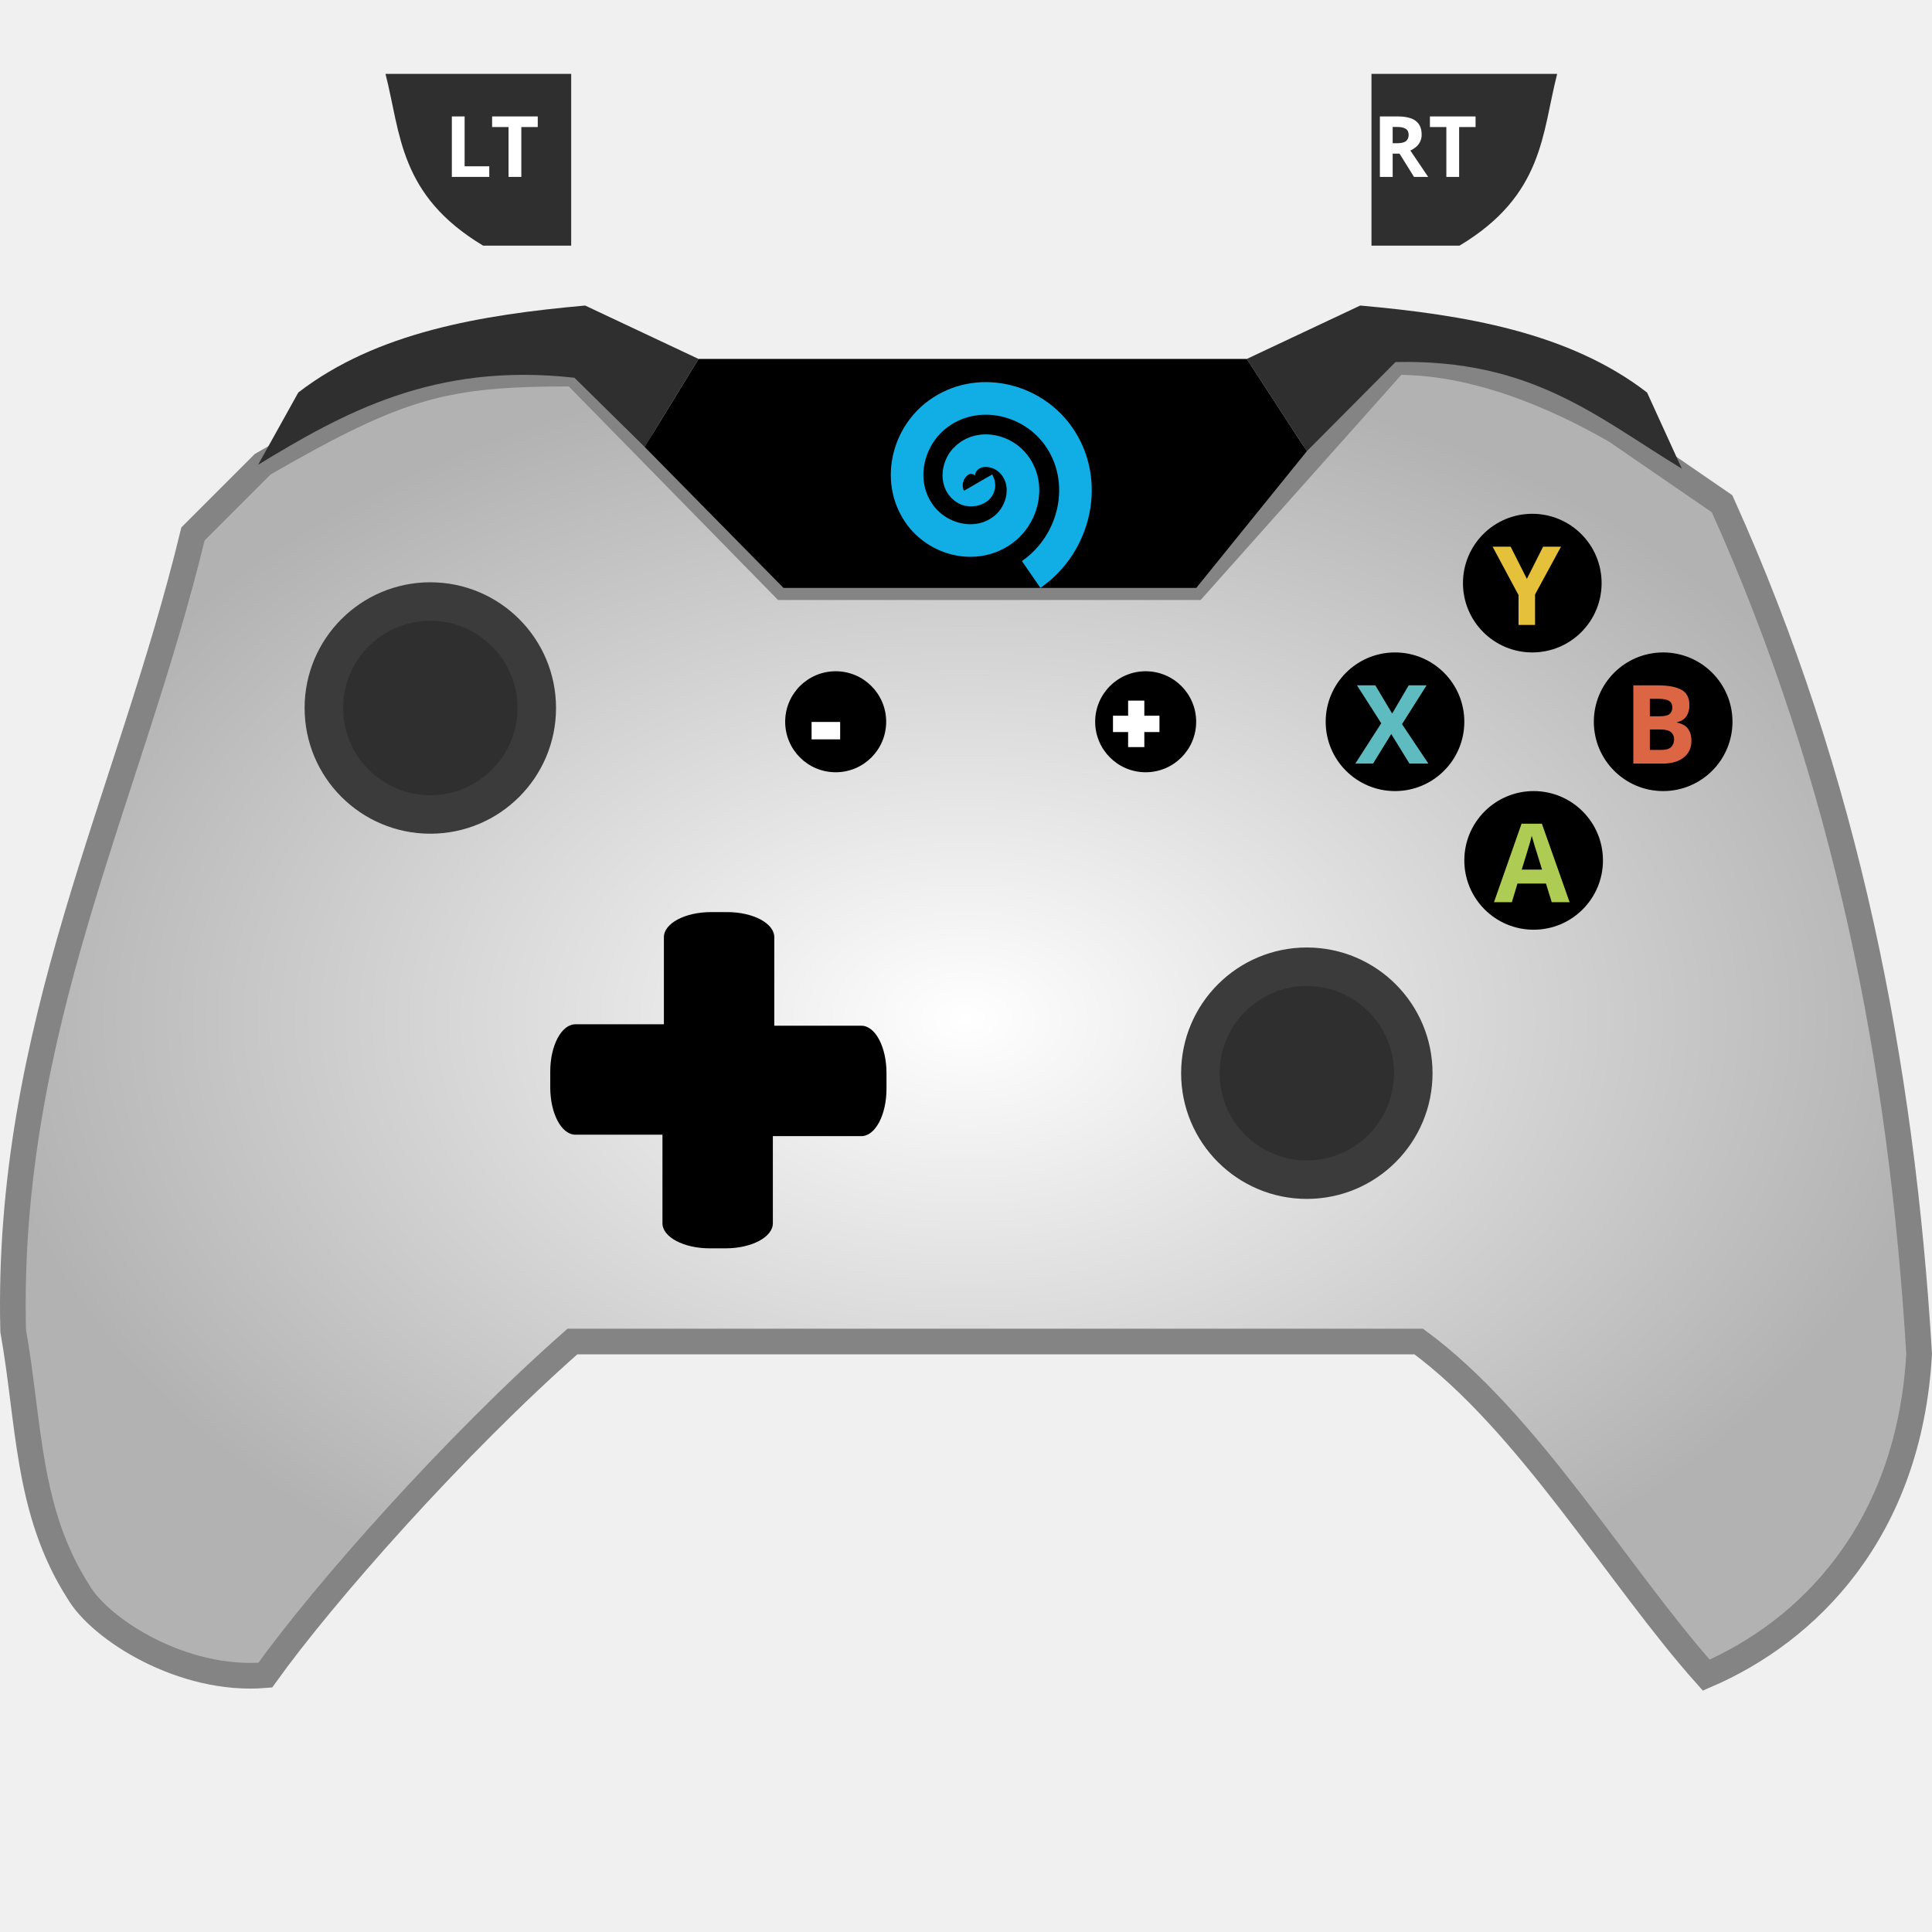
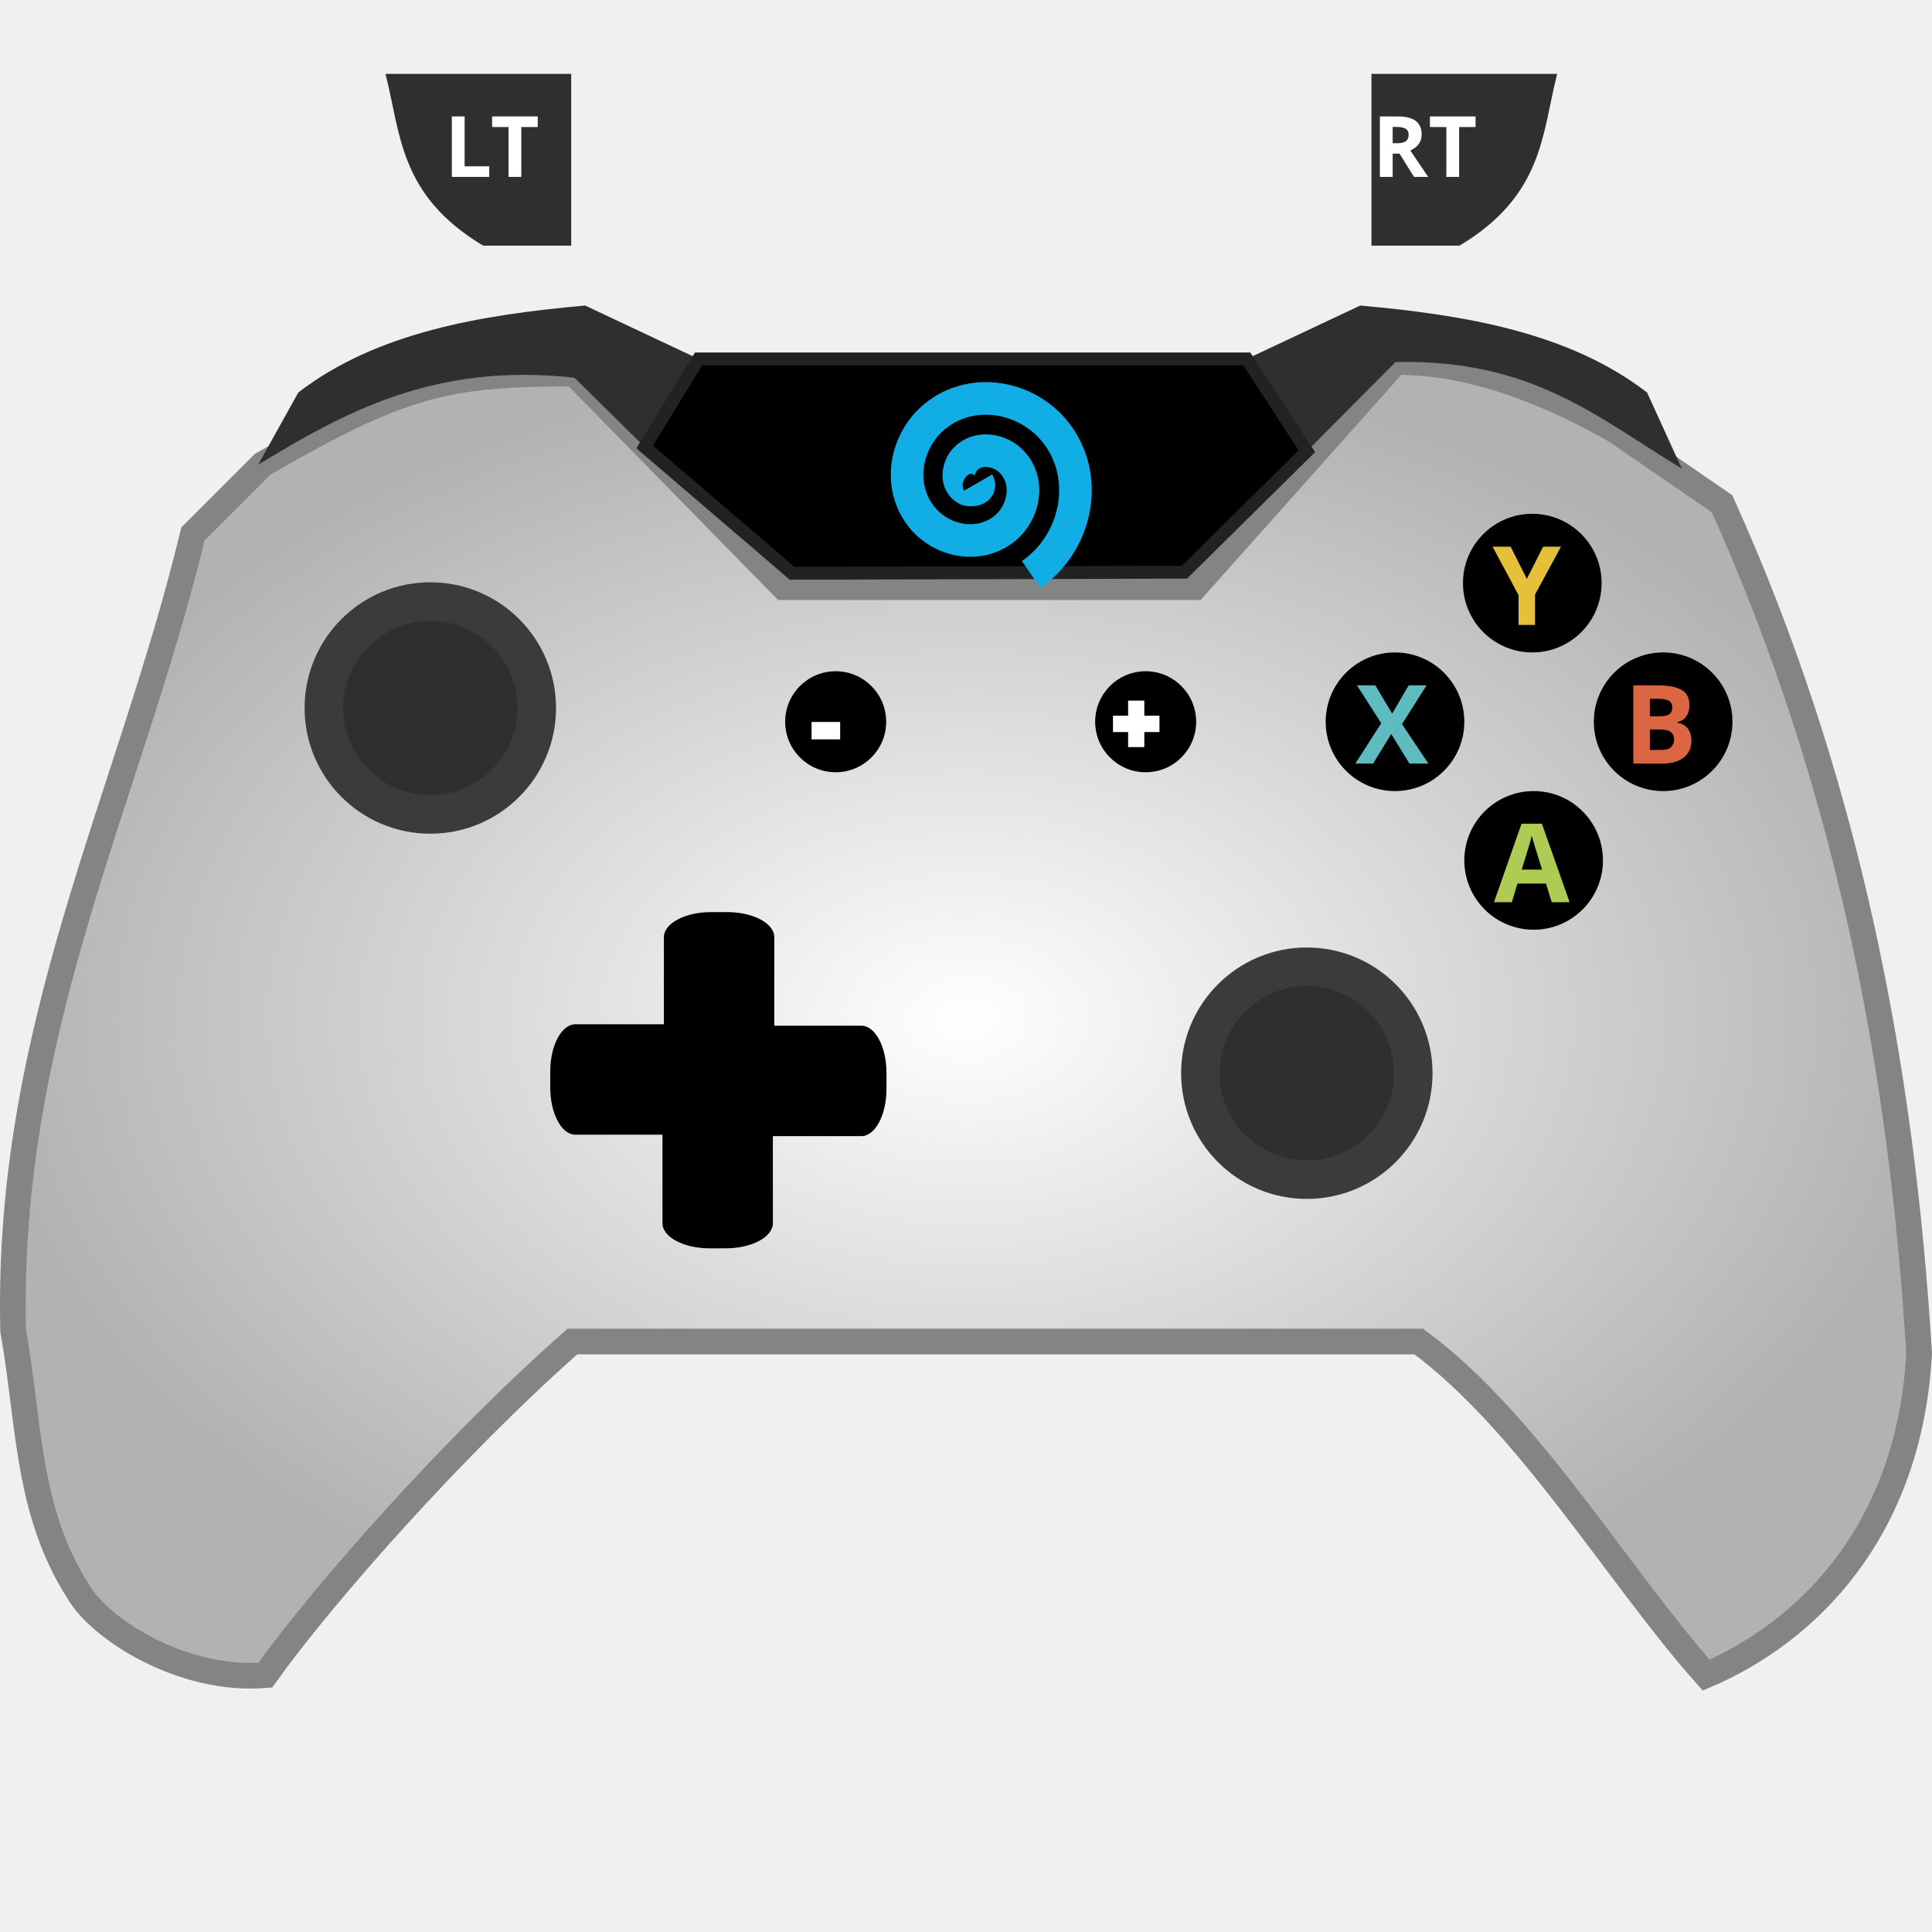
<svg xmlns="http://www.w3.org/2000/svg" xmlns:xlink="http://www.w3.org/1999/xlink" width="1000" height="1000" viewBox="0 0 264.583 264.583" version="1.1" id="svg5" xml:space="preserve">
  <defs id="defs2">
    <linearGradient id="linearGradient21413">
      <stop style="stop-color:#ffffff;stop-opacity:1;" offset="0" id="stop21409" />
      <stop style="stop-color:#b2b2b2;stop-opacity:1;" offset="1" id="stop21411" />
    </linearGradient>
    <radialGradient xlink:href="#linearGradient21413" id="radialGradient21417" cx="143.667" cy="117.248" fx="143.667" fy="117.248" r="98.863" gradientTransform="matrix(1.36304,0,0,0.9187984,-63.53361,31.80821)" gradientUnits="userSpaceOnUse" />
  </defs>
  <g id="layer1">
    <path style="fill:url(#radialGradient21417);fill-opacity:1;stroke:#848484;stroke-width:3.517;stroke-linecap:round;stroke-dasharray:none;stroke-opacity:1;paint-order:markers fill stroke" d="m 36.325,229.407 c 8.099,-11.298 26.001,-31.529 42.068,-45.689 H 194.288 c 15.005,11.029 27.349,32.202 39.378,45.689 13.807,-5.947 27.767,-19.613 29.155,-43.996 -2.381,-39.635 -9.929,-78.624 -26.988,-116.425 l -14.479,-9.948 c -5.047,-2.914 -17.549,-9.609 -30.239,-9.456 L 163.634,80.412 H 107.294 L 78.631,51.158 c -17.581,0 -23.556,1.387 -42.65,12.411 l -9.554,9.554 C 17.667,109.387 0.789,140.863 1.802,182.258 c 2.251,12.56 1.819,24.599 8.914,35.706 2.988,5.176 14.315,12.39 25.609,11.443 z" id="path410" />
    <path style="fill:#2f2f2f;fill-opacity:1;stroke:none;stroke-width:1.758;stroke-linecap:round;stroke-dasharray:none;stroke-opacity:1;paint-order:markers fill stroke" d="m 35.35,63.643 5.502,-9.89 c 10.725,-8.267 25.061,-10.634 39.282,-11.91 l 15.532,7.313 -7.383,12.049 -9.612,-9.472 c -19.301,-2.171 -31.755,4.896 -43.321,11.91 z" id="path1440" />
    <path style="fill:#2f2f2f;fill-opacity:1;stroke:none;stroke-width:1.758;stroke-linecap:round;stroke-dasharray:none;stroke-opacity:1;paint-order:markers fill stroke" d="m 230.324,64.185 -4.763,-10.432 C 214.835,45.486 200.499,43.119 186.279,41.843 l -15.532,7.313 8.22,12.64 12.148,-12.215 c 18.728,-0.425 27.642,7.589 39.209,14.603 z" id="path1442" />
-     <path style="fill:#000000;fill-opacity:1;stroke:none;stroke-width:1.758;stroke-linecap:round;stroke-dasharray:none;stroke-opacity:1;paint-order:markers fill stroke" d="m 95.666,49.156 h 75.081 l 8.22,12.64 -15.136,18.714 H 107.294 L 88.283,61.205 Z" id="path1498" />
+     <path style="fill:#000000;fill-opacity:1;stroke:#222222;stroke-width:1.758;stroke-linecap:round;stroke-dasharray:none;stroke-opacity:1;paint-order:markers fill stroke" d="m 95.666,49.156 75.081,0 8.22,12.64 -16.766,16.565 -53.722,0.148 -20.196,-17.304 z" id="path1498" />
    <path style="fill:none;fill-rule:evenodd;stroke:#11aee6;stroke-width:3.969;stroke-dasharray:none;stroke-opacity:1" id="path1553" d="m 144.671,61.949 c 0.486,0.841 -0.894,1.07 -1.398,0.807 -1.365,-0.711 -1.101,-2.633 -0.216,-3.604 1.582,-1.736 4.35,-1.247 5.809,0.375 2.141,2.379 1.404,6.093 -0.966,8.015 -3.158,2.562 -7.845,1.566 -10.22,-1.557 -2.989,-3.93 -1.732,-9.602 2.148,-12.426 4.698,-3.421 11.361,-1.898 14.631,2.739 3.854,5.464 2.066,13.122 -3.33,16.837" transform="matrix(1.124758,0,0,1.124758,-28.76749,-3.587538)" />
    <circle style="fill:#2f2f2f;fill-opacity:1;stroke:#3b3b3b;stroke-width:5.275;stroke-linecap:round;stroke-dasharray:none;stroke-opacity:1;paint-order:markers fill stroke" id="path1607" cx="58.931" cy="96.959" r="14.578" />
    <circle style="fill:#2f2f2f;fill-opacity:1;stroke:#3b3b3b;stroke-width:5.275;stroke-linecap:round;stroke-dasharray:none;stroke-opacity:1;paint-order:markers fill stroke" id="circle1609" cx="178.967" cy="146.972" r="14.578" />
    <g id="g4795" transform="matrix(1.329225,0,0,1.329225,-58.6754,2.630992)">
      <circle style="fill:#000000;fill-opacity:1;stroke:none;stroke-width:4.745;stroke-linecap:round;stroke-dasharray:none;stroke-opacity:1;paint-order:markers fill stroke" id="path1663" cx="202.151" cy="86.666" r="7.142" />
      <text xml:space="preserve" style="font-weight:bold;font-size:11.289px;font-family:'UD Digi Kyokasho NP-B';-inkscape-font-specification:'UD Digi Kyokasho NP-B Bold';fill:#aecc53;fill-opacity:1;stroke:none;stroke-width:3.969;stroke-linecap:round;stroke-dasharray:none;stroke-opacity:1;paint-order:markers fill stroke" x="198.064" y="90.979" id="text1773">
        <tspan id="tspan1771" style="font-size:11.289px;fill:#aecc53;fill-opacity:1;stroke-width:3.969" x="198.064" y="90.979">A</tspan>
      </text>
    </g>
    <g id="g4803" transform="matrix(1.329225,0,0,1.329225,-63.1636,-16.35566)">
      <circle style="fill:#000000;fill-opacity:1;stroke:none;stroke-width:4.745;stroke-linecap:round;stroke-dasharray:none;stroke-opacity:1;paint-order:markers fill stroke" id="circle4797" cx="218.871" cy="86.666" r="7.142" />
      <text xml:space="preserve" style="font-weight:bold;font-size:11.289px;font-family:'UD Digi Kyokasho NP-B';-inkscape-font-specification:'UD Digi Kyokasho NP-B Bold';fill:#dc6543;fill-opacity:1;stroke:none;stroke-width:3.969;stroke-linecap:round;stroke-dasharray:none;stroke-opacity:1;paint-order:markers fill stroke" x="214.783" y="90.979" id="text4801">
        <tspan id="tspan4799" style="font-size:11.289px;fill:#dc6543;fill-opacity:1;stroke-width:3.969" x="214.783" y="90.979">B</tspan>
      </text>
    </g>
    <g id="g12917" transform="matrix(1.329225,0,0,1.329225,-99.8862,-16.35566)">
      <circle style="fill:#000000;fill-opacity:1;stroke:none;stroke-width:4.745;stroke-linecap:round;stroke-dasharray:none;stroke-opacity:1;paint-order:markers fill stroke" id="circle12911" cx="218.871" cy="86.666" r="7.142" />
      <text xml:space="preserve" style="font-weight:bold;font-size:11.289px;font-family:'UD Digi Kyokasho NP-B';-inkscape-font-specification:'UD Digi Kyokasho NP-B Bold';fill:#5ebbbf;fill-opacity:1;stroke:none;stroke-width:3.969;stroke-linecap:round;stroke-dasharray:none;stroke-opacity:1;paint-order:markers fill stroke" x="214.783" y="90.979" id="text12915">
        <tspan id="tspan12913" style="font-size:11.289px;fill:#5ebbbf;fill-opacity:1;stroke-width:3.969" x="214.783" y="90.979">X</tspan>
      </text>
    </g>
    <g id="g14683" transform="matrix(1.329225,0,0,1.329225,-81.08528,-35.34231)">
      <circle style="fill:#000000;fill-opacity:1;stroke:none;stroke-width:4.745;stroke-linecap:round;stroke-dasharray:none;stroke-opacity:1;paint-order:markers fill stroke" id="circle14677" cx="218.871" cy="86.666" r="7.142" />
      <text xml:space="preserve" style="font-weight:bold;font-size:11.289px;font-family:'UD Digi Kyokasho NP-B';-inkscape-font-specification:'UD Digi Kyokasho NP-B Bold';fill:#e5c03a;fill-opacity:1;stroke:none;stroke-width:3.969;stroke-linecap:round;stroke-dasharray:none;stroke-opacity:1;paint-order:markers fill stroke" x="214.783" y="90.979" id="text14681">
        <tspan id="tspan14679" style="font-size:11.289px;fill:#e5c03a;fill-opacity:1;stroke-width:3.969" x="214.783" y="90.979">Y</tspan>
      </text>
    </g>
    <g id="g17056" transform="matrix(0.9684019,0,0,0.9684019,-55.05828,14.91544)">
      <circle style="fill:#000000;fill-opacity:1;stroke:none;stroke-width:4.745;stroke-linecap:round;stroke-dasharray:none;stroke-opacity:1;paint-order:markers fill stroke" id="circle17050" cx="218.871" cy="86.666" r="7.142" />
      <text xml:space="preserve" style="font-weight:bold;font-size:11.289px;font-family:'UD Digi Kyokasho NP-B';-inkscape-font-specification:'UD Digi Kyokasho NP-B Bold';fill:#e5c03a;fill-opacity:1;stroke:#ffffff;stroke-width:1.089;stroke-linecap:round;stroke-dasharray:none;stroke-opacity:1;paint-order:markers fill stroke" x="214.309" y="90.957" id="text17054">
        <tspan id="tspan17052" style="font-size:11.289px;fill:#ffffff;fill-opacity:1;stroke:#ffffff;stroke-width:1.089;stroke-dasharray:none;stroke-opacity:1" x="214.309" y="90.957">+</tspan>
      </text>
    </g>
    <g id="g17166" transform="matrix(0.9684019,0,0,0.9684019,-97.5109,14.91544)">
      <circle style="fill:#000000;fill-opacity:1;stroke:none;stroke-width:4.745;stroke-linecap:round;stroke-dasharray:none;stroke-opacity:1;paint-order:markers fill stroke" id="circle17160" cx="218.871" cy="86.666" r="7.142" />
      <text xml:space="preserve" style="font-weight:bold;font-size:11.289px;font-family:'UD Digi Kyokasho NP-B';-inkscape-font-specification:'UD Digi Kyokasho NP-B Bold';fill:#e5c03a;fill-opacity:1;stroke:#ffffff;stroke-width:1.089;stroke-linecap:round;stroke-dasharray:none;stroke-opacity:1;paint-order:markers fill stroke" x="215.665" y="90.957" id="text17164">
        <tspan id="tspan17162" style="font-size:11.289px;fill:#ffffff;fill-opacity:1;stroke:#ffffff;stroke-width:1.089;stroke-dasharray:none;stroke-opacity:1" x="215.665" y="90.957">-</tspan>
      </text>
    </g>
    <rect style="fill:#000000;fill-opacity:1;stroke:none;stroke-width:1.006;stroke-linecap:round;stroke-dasharray:none;stroke-opacity:1;paint-order:markers fill stroke" id="rect17322" width="15.119" height="23.984" x="90.919" y="124.908" rx="6.472" ry="3.439" />
    <rect style="fill:#000000;fill-opacity:1;stroke:none;stroke-width:1.006;stroke-linecap:round;stroke-dasharray:none;stroke-opacity:1;paint-order:markers fill stroke" id="rect21380" width="15.119" height="23.984" x="140.471" y="-121.403" rx="6.472" ry="3.439" transform="rotate(90)" />
    <rect style="fill:#000000;fill-opacity:1;stroke:none;stroke-width:1.006;stroke-linecap:round;stroke-dasharray:none;stroke-opacity:1;paint-order:markers fill stroke" id="rect21382" width="15.119" height="23.984" x="-105.841" y="-170.956" rx="6.472" ry="3.439" transform="scale(-1)" />
    <rect style="fill:#000000;fill-opacity:1;stroke:none;stroke-width:1.006;stroke-linecap:round;stroke-dasharray:none;stroke-opacity:1;paint-order:markers fill stroke" id="rect21384" width="15.119" height="23.984" x="-155.393" y="75.356" rx="6.472" ry="3.439" transform="rotate(-90)" />
    <g id="g26167" transform="translate(9.405808)">
      <path style="fill:#2f2f2f;fill-opacity:1;stroke:none;stroke-width:2.738;stroke-linecap:round;stroke-dasharray:none;stroke-opacity:1;paint-order:markers fill stroke" d="M 68.817,10.117 V 33.642 H 56.761 C 45.206,26.716 45.479,18.264 43.387,10.117 Z" id="path25501" />
      <text xml:space="preserve" style="font-weight:bold;font-size:11.61px;font-family:'UD Digi Kyokasho NP-B';-inkscape-font-specification:'UD Digi Kyokasho NP-B Bold';fill:#ffffff;fill-opacity:1;stroke:none;stroke-width:3.454;stroke-linecap:round;stroke-dasharray:none;stroke-opacity:1;paint-order:markers fill stroke" x="51.427" y="24.229" id="text25902">
        <tspan id="tspan25900" style="fill:#ffffff;fill-opacity:1;stroke-width:3.454" x="51.427" y="24.229">LT</tspan>
      </text>
    </g>
    <g id="g26175" transform="matrix(-1,0,0,1,256.6376,0)">
      <path style="fill:#2f2f2f;fill-opacity:1;stroke:none;stroke-width:2.738;stroke-linecap:round;stroke-dasharray:none;stroke-opacity:1;paint-order:markers fill stroke" d="M 68.817,10.117 V 33.642 H 56.761 C 45.206,26.716 45.479,18.264 43.387,10.117 Z" id="path26169" />
      <text xml:space="preserve" style="font-weight:bold;font-size:11.61px;font-family:'UD Digi Kyokasho NP-B';-inkscape-font-specification:'UD Digi Kyokasho NP-B Bold';fill:#ffffff;fill-opacity:1;stroke:none;stroke-width:3.454;stroke-linecap:round;stroke-dasharray:none;stroke-opacity:1;paint-order:markers fill stroke" x="-68.712" y="24.229" id="text26173" transform="scale(-1,1)">
        <tspan id="tspan26171" style="fill:#ffffff;fill-opacity:1;stroke-width:3.454" x="-68.712" y="24.229">RT</tspan>
      </text>
    </g>
  </g>
</svg>
